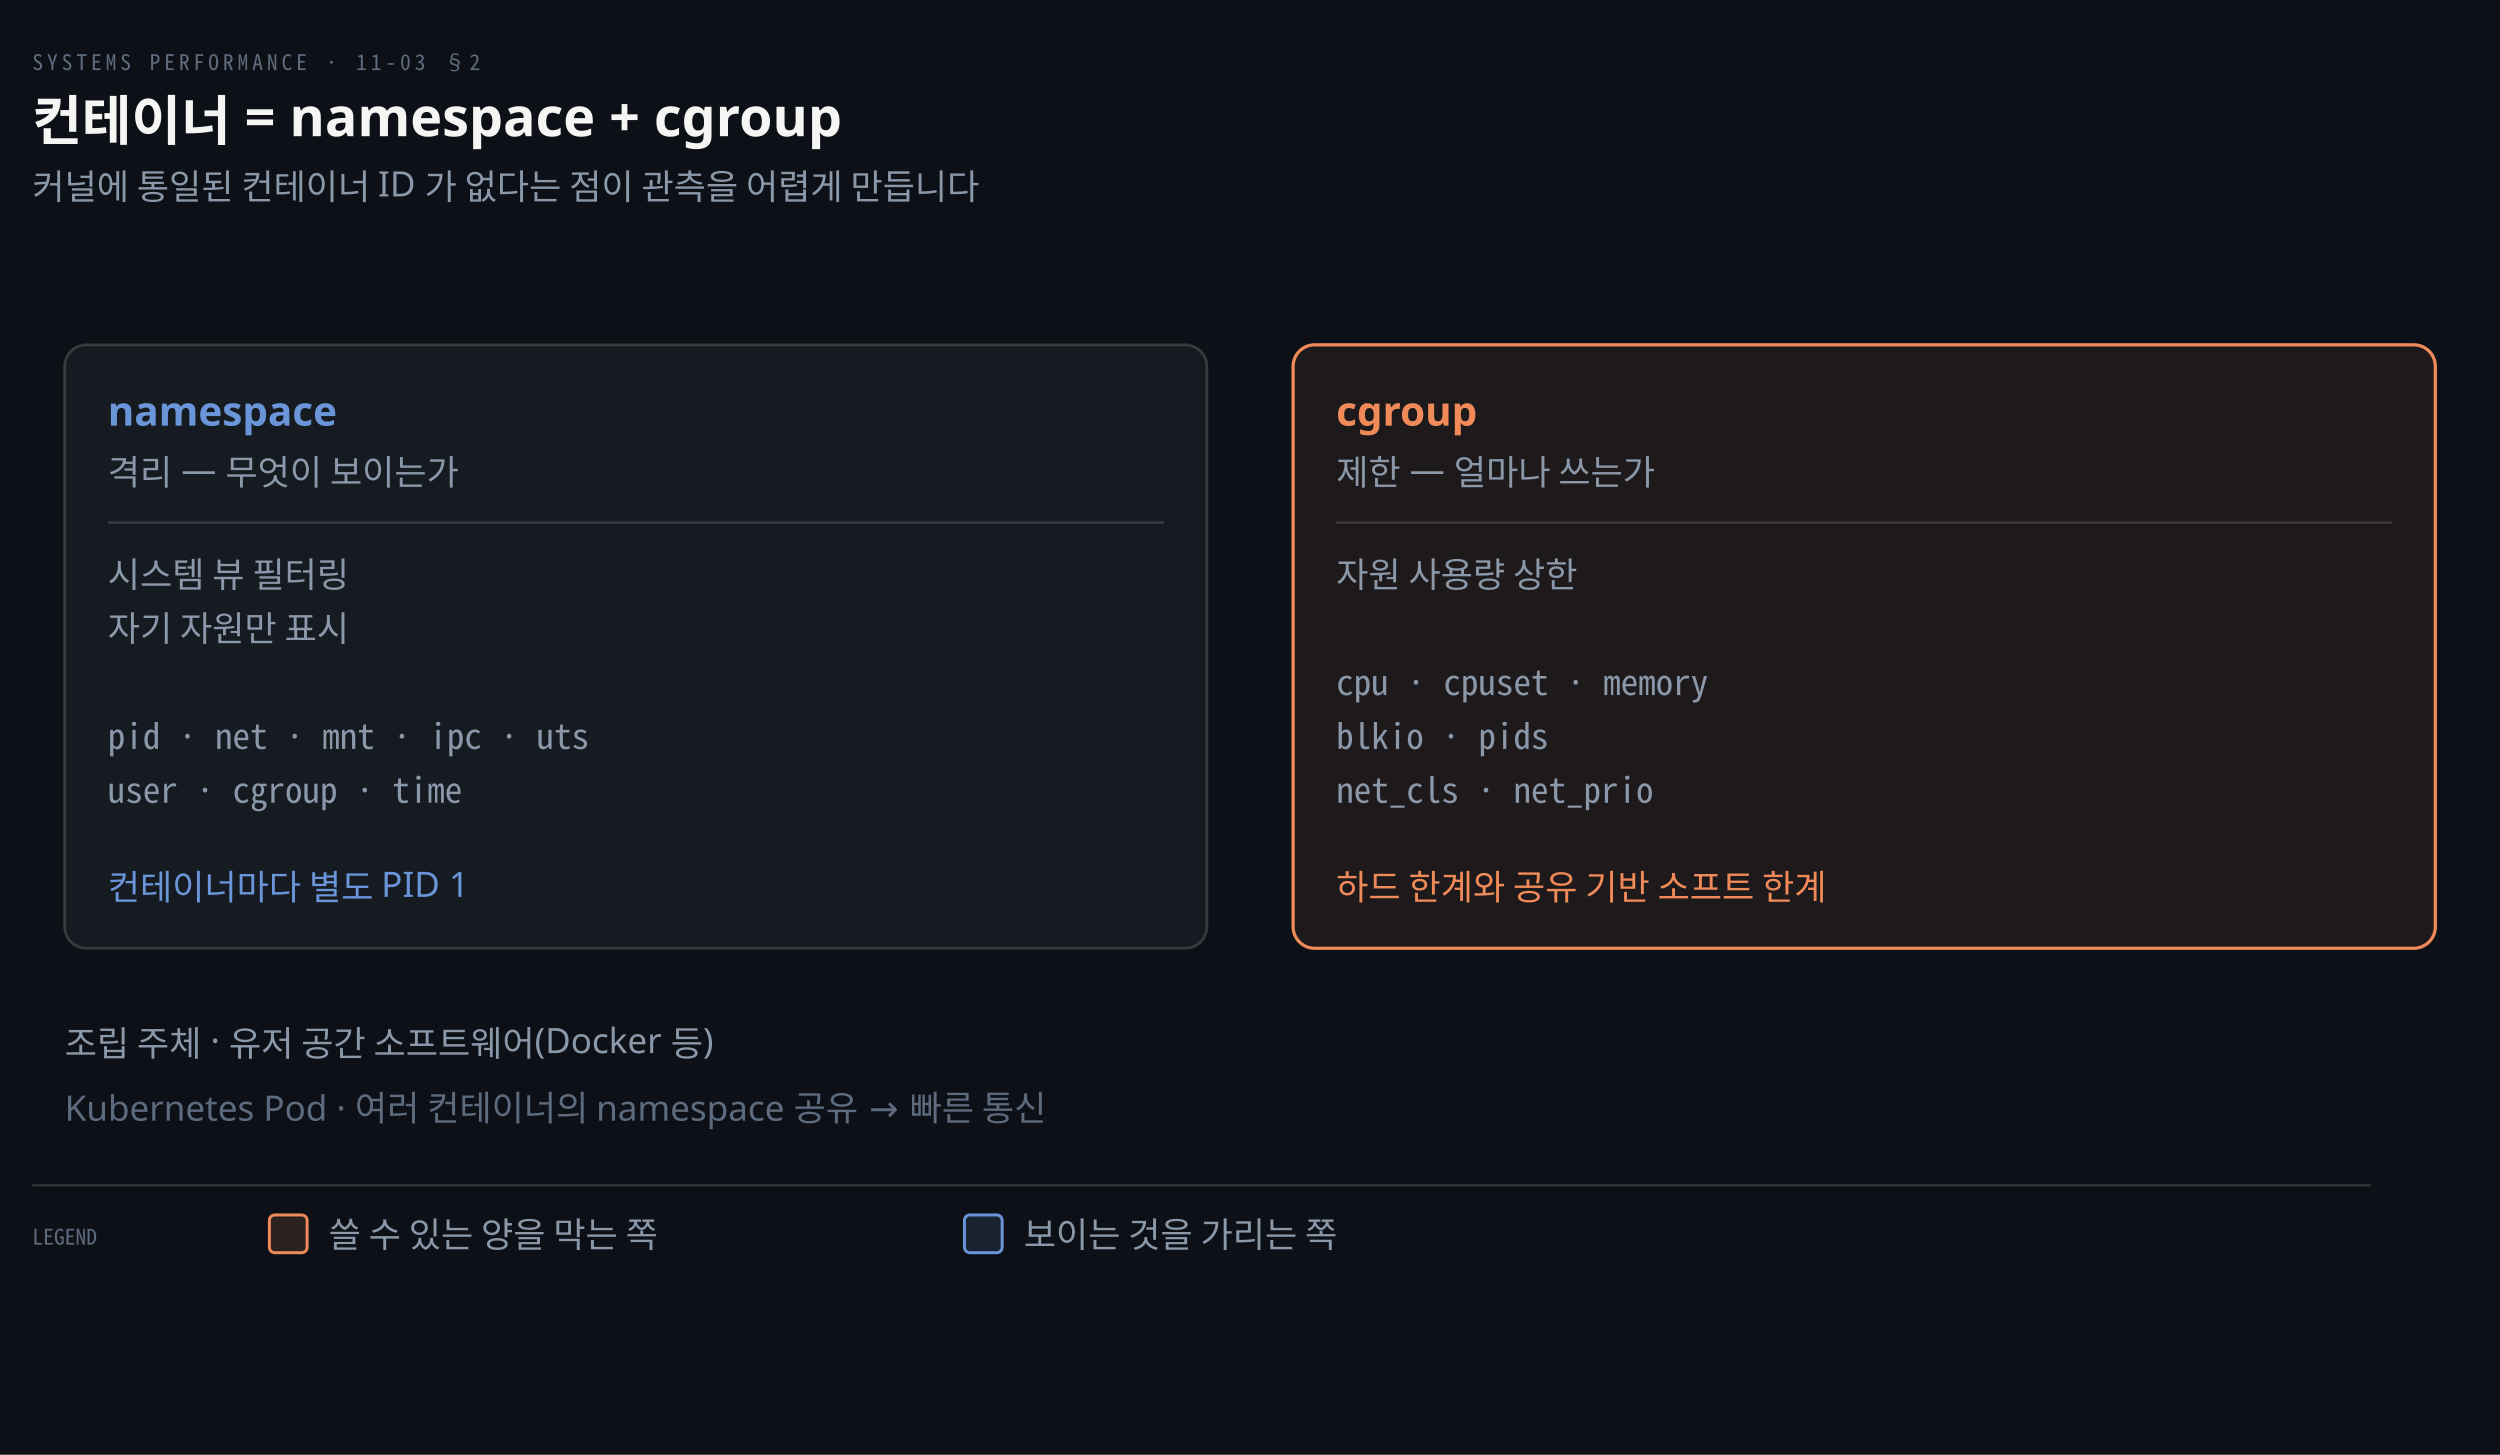
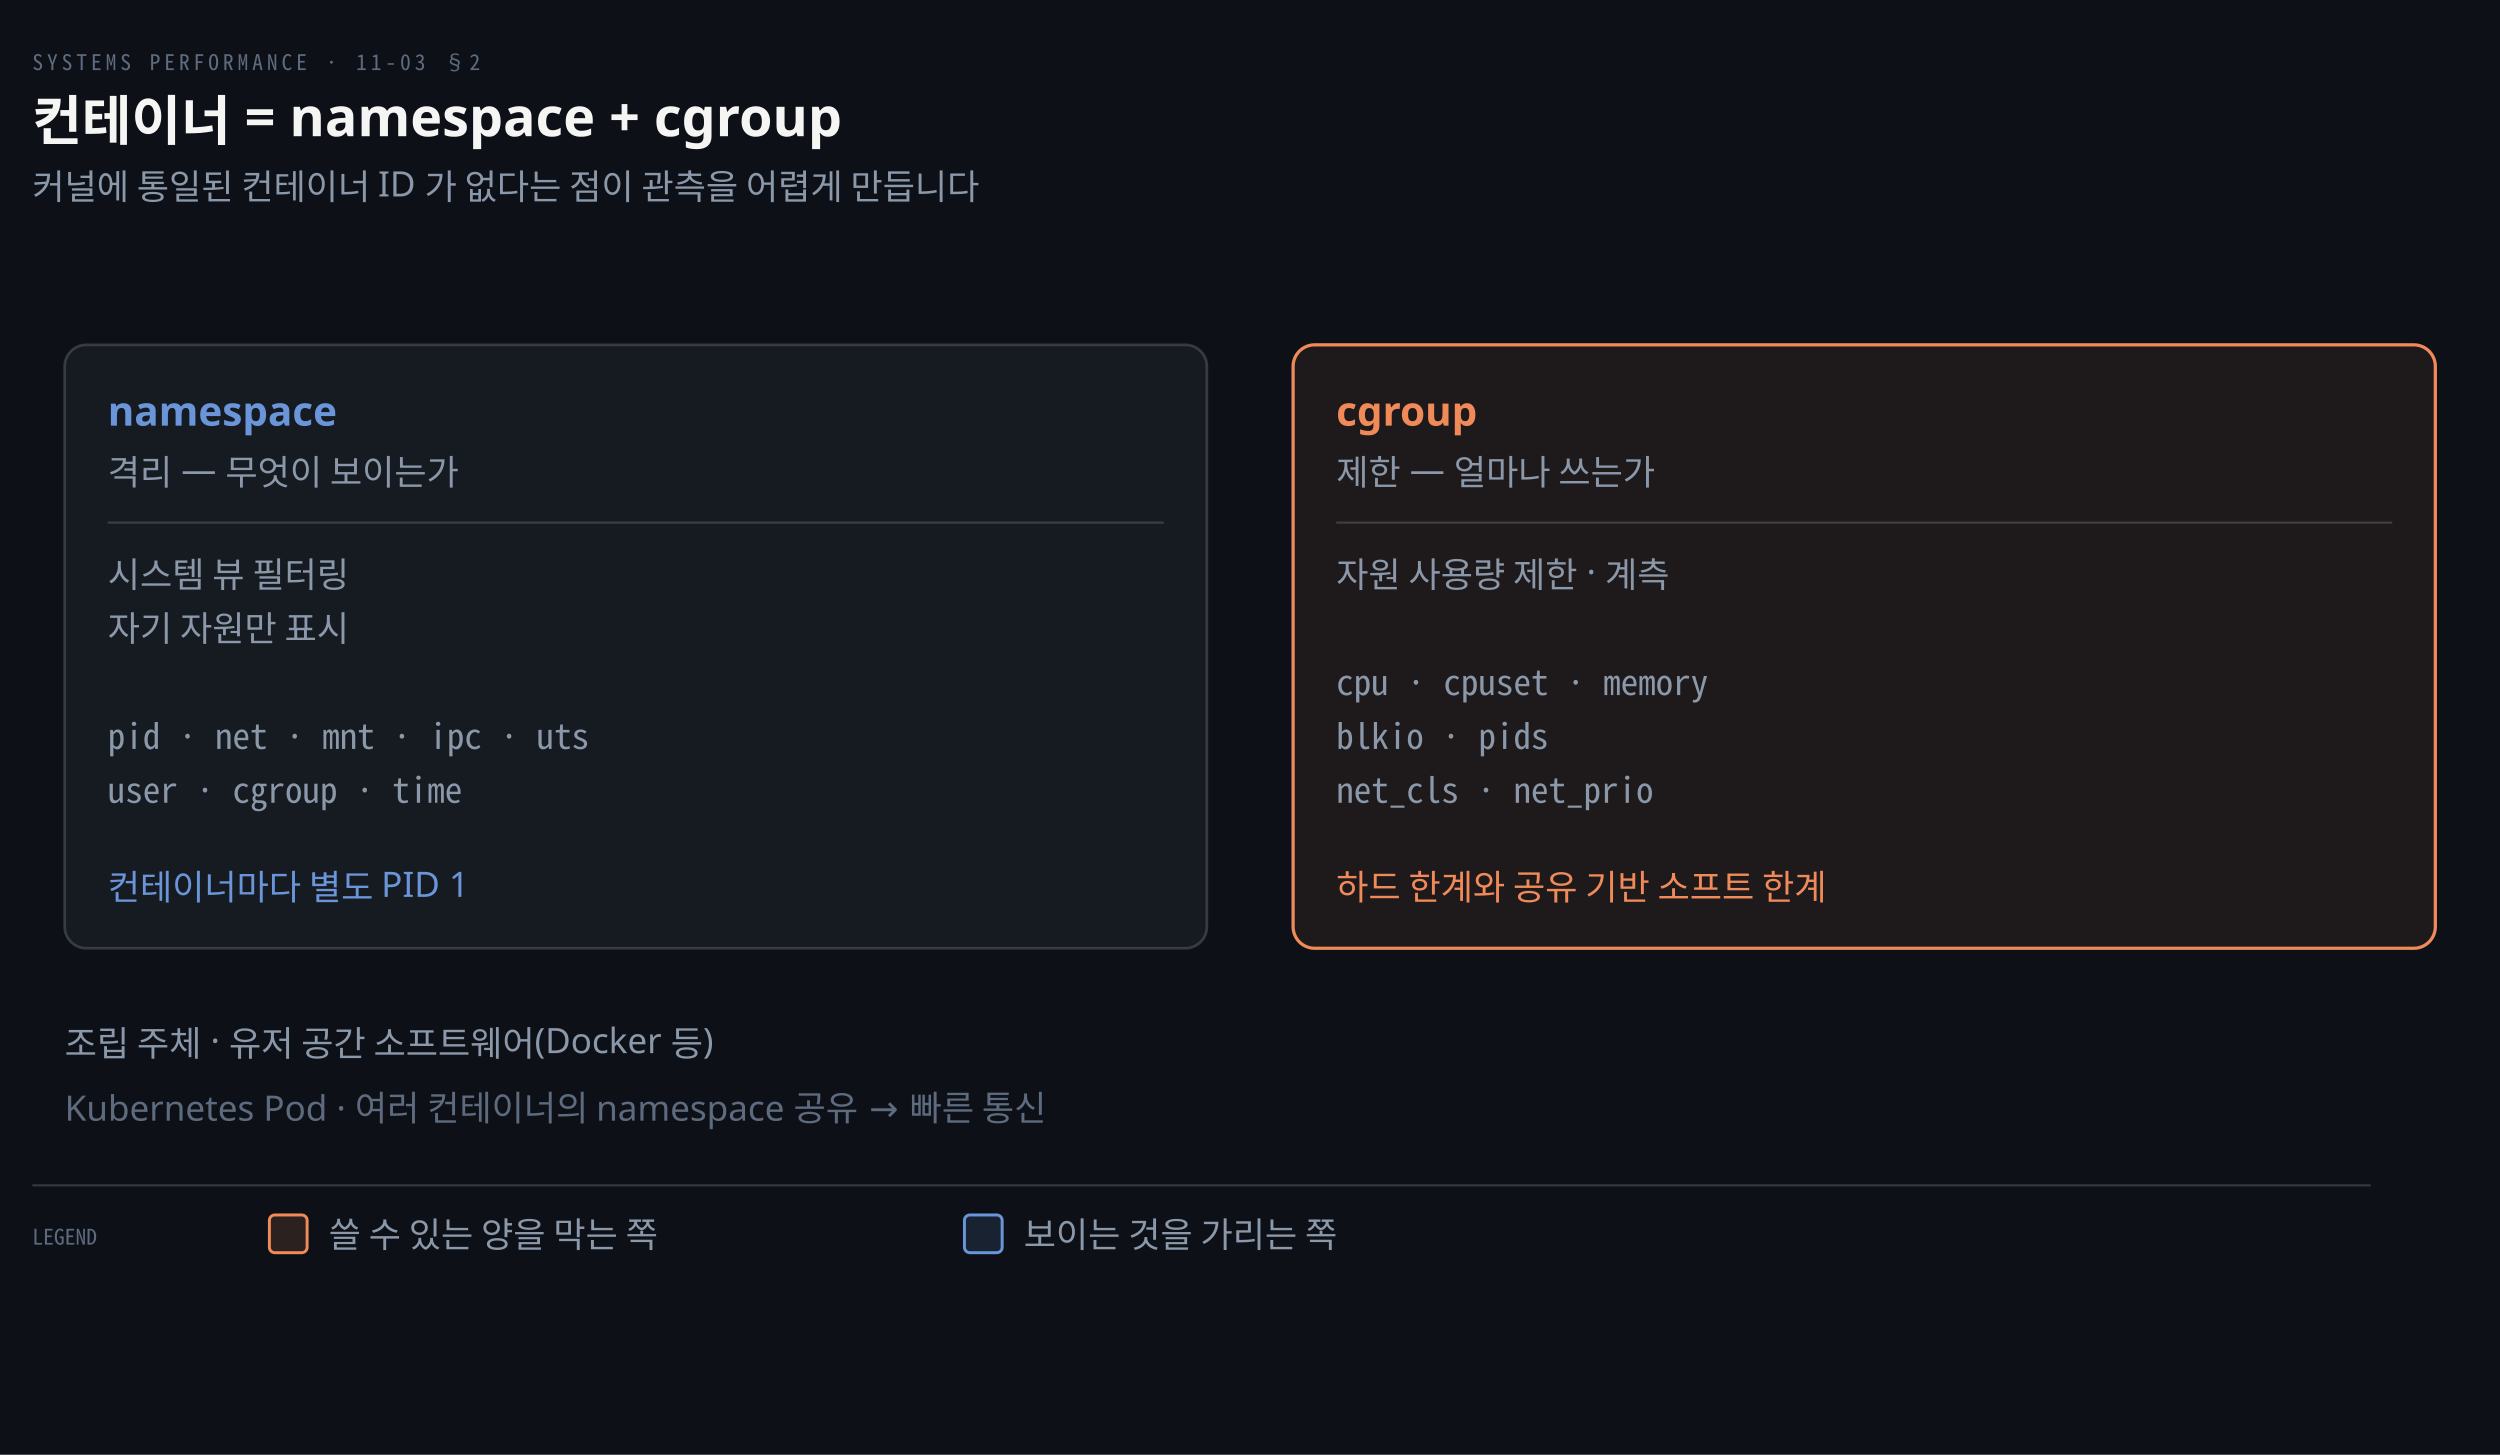
<svg xmlns="http://www.w3.org/2000/svg" viewBox="0 0 928 540" width="100%" role="img" aria-labelledby="dt dd">
  <defs>
    <marker id="ar" viewBox="0 0 8 8" refX="7" refY="4" markerWidth="6.5" markerHeight="6.5" orient="auto">
      <path d="M0 0 L8 4 L0 8 z" fill="#8B98A9" />
    </marker>
    <marker id="ok" viewBox="0 0 8 8" refX="7" refY="4" markerWidth="6.5" markerHeight="6.5" orient="auto">
      <path d="M0 0 L8 4 L0 8 z" fill="#3FB98C" />
    </marker>
    <marker id="warn" viewBox="0 0 8 8" refX="7" refY="4" markerWidth="6.5" markerHeight="6.5" orient="auto">
      <path d="M0 0 L8 4 L0 8 z" fill="#E3B341" />
    </marker>
    <marker id="bad" viewBox="0 0 8 8" refX="7" refY="4" markerWidth="6.5" markerHeight="6.5" orient="auto">
      <path d="M0 0 L8 4 L0 8 z" fill="#F0616D" />
    </marker>
    <marker id="info" viewBox="0 0 8 8" refX="7" refY="4" markerWidth="6.5" markerHeight="6.5" orient="auto">
      <path d="M0 0 L8 4 L0 8 z" fill="#6A95D8" />
    </marker>
    <marker id="acc" viewBox="0 0 8 8" refX="7" refY="4" markerWidth="6.5" markerHeight="6.5" orient="auto">
      <path d="M0 0 L8 4 L0 8 z" fill="#F08A59" />
    </marker>
    <marker id="soft" viewBox="0 0 8 8" refX="7" refY="4" markerWidth="6.5" markerHeight="6.5" orient="auto">
      <path d="M0 0 L8 4 L0 8 z" fill="#5E6B7E" />
    </marker>
  </defs>
  <rect width="928" height="540" fill="#0D1117" />
  <text x="12" y="26" font-family="'Geist Mono','Noto Sans Mono CJK KR',monospace" font-size="8" letter-spacing="0.18em" fill="#5E6B7E">SYSTEMS PERFORMANCE · 11-03 §2</text>
  <text x="12" y="52" font-family="'Geist','Apple SD Gothic Neo','Noto Sans KR','Malgun Gothic',sans-serif" font-size="20" font-weight="600" fill="#F5F5F3">컨테이너 = namespace + cgroup</text>
  <text x="12" y="74" font-family="'Geist','Apple SD Gothic Neo','Noto Sans KR','Malgun Gothic',sans-serif" font-size="13" fill="#8B98A9">커널에 통일된 컨테이너 ID 가 없다는 점이 관측을 어렵게 만듭니다</text>
  <rect x="24" y="128" width="424" height="224" rx="8" fill="#161B22" stroke="rgba(191,192,192,0.22)" stroke-width="1.0" />
  <text x="40" y="158" text-anchor="start" font-family="'Geist','Apple SD Gothic Neo','Noto Sans KR','Malgun Gothic',sans-serif" font-size="15" font-weight="600" fill="#6A95D8">namespace</text>
  <text x="40" y="180" text-anchor="start" font-family="'Geist','Apple SD Gothic Neo','Noto Sans KR','Malgun Gothic',sans-serif" font-size="13" font-weight="400" fill="#8B98A9">격리 — 무엇이 보이는가</text>
  <line x1="40" y1="194" x2="432" y2="194" stroke="rgba(191,192,192,0.22)" stroke-width="0.8" />
  <text x="40" y="218" text-anchor="start" font-family="'Geist','Apple SD Gothic Neo','Noto Sans KR','Malgun Gothic',sans-serif" font-size="13" font-weight="400" fill="#8B98A9">시스템 뷰 필터링</text>
  <text x="40" y="238" text-anchor="start" font-family="'Geist','Apple SD Gothic Neo','Noto Sans KR','Malgun Gothic',sans-serif" font-size="13" font-weight="400" fill="#8B98A9">자기 자원만 표시</text>
  <text x="40" y="278" text-anchor="start" font-family="'Geist Mono','Noto Sans Mono CJK KR',monospace" font-size="13" font-weight="400" fill="#8B98A9">pid · net · mnt · ipc · uts</text>
  <text x="40" y="298" text-anchor="start" font-family="'Geist Mono','Noto Sans Mono CJK KR',monospace" font-size="13" font-weight="400" fill="#8B98A9">user · cgroup · time</text>
  <text x="40" y="334" text-anchor="start" font-family="'Geist','Apple SD Gothic Neo','Noto Sans KR','Malgun Gothic',sans-serif" font-size="13" font-weight="400" fill="#6A95D8">컨테이너마다 별도 PID 1</text>
  <rect x="480" y="128" width="424" height="224" rx="8" fill="#F08A5914" stroke="#F08A59" stroke-width="1.2" />
  <text x="496" y="158" text-anchor="start" font-family="'Geist','Apple SD Gothic Neo','Noto Sans KR','Malgun Gothic',sans-serif" font-size="15" font-weight="600" fill="#F08A59">cgroup</text>
  <text x="496" y="180" text-anchor="start" font-family="'Geist','Apple SD Gothic Neo','Noto Sans KR','Malgun Gothic',sans-serif" font-size="13" font-weight="400" fill="#8B98A9">제한 — 얼마나 쓰는가</text>
  <line x1="496" y1="194" x2="888" y2="194" stroke="rgba(191,192,192,0.22)" stroke-width="0.8" />
-   <text x="496" y="218" text-anchor="start" font-family="'Geist','Apple SD Gothic Neo','Noto Sans KR','Malgun Gothic',sans-serif" font-size="13" font-weight="400" fill="#8B98A9">자원 사용량 상한</text>
+   <text x="496" y="218" text-anchor="start" font-family="'Geist','Apple SD Gothic Neo','Noto Sans KR','Malgun Gothic',sans-serif" font-size="13" font-weight="400" fill="#8B98A9">자원 사용량 제한 · 계측</text>
  <text x="496" y="258" text-anchor="start" font-family="'Geist Mono','Noto Sans Mono CJK KR',monospace" font-size="13" font-weight="400" fill="#8B98A9">cpu · cpuset · memory</text>
  <text x="496" y="278" text-anchor="start" font-family="'Geist Mono','Noto Sans Mono CJK KR',monospace" font-size="13" font-weight="400" fill="#8B98A9">blkio · pids</text>
  <text x="496" y="298" text-anchor="start" font-family="'Geist Mono','Noto Sans Mono CJK KR',monospace" font-size="13" font-weight="400" fill="#8B98A9">net_cls · net_prio</text>
  <text x="496" y="334" text-anchor="start" font-family="'Geist','Apple SD Gothic Neo','Noto Sans KR','Malgun Gothic',sans-serif" font-size="13" font-weight="400" fill="#F08A59">하드 한계와 공유 기반 소프트 한계</text>
  <text x="24" y="392" text-anchor="start" font-family="'Geist','Apple SD Gothic Neo','Noto Sans KR','Malgun Gothic',sans-serif" font-size="13" font-weight="400" fill="#8B98A9">조립 주체 · 유저 공간 소프트웨어(Docker 등)</text>
  <text x="24" y="416" text-anchor="start" font-family="'Geist','Apple SD Gothic Neo','Noto Sans KR','Malgun Gothic',sans-serif" font-size="13" font-weight="400" fill="#5E6B7E">Kubernetes Pod · 여러 컨테이너의 namespace 공유 → 빠른 통신</text>
  <line x1="12" y1="440" x2="880" y2="440" stroke="rgba(191,192,192,0.22)" stroke-width="0.8" />
  <text x="12" y="462" text-anchor="start" font-family="'Geist Mono','Noto Sans Mono CJK KR',monospace" font-size="8" font-weight="400" fill="#5E6B7E">LEGEND</text>
  <rect x="100" y="451" width="14" height="14" rx="2" fill="#F08A5922" stroke="#F08A59" stroke-width="1.1" />
  <text x="122" y="463" text-anchor="start" font-family="'Geist','Apple SD Gothic Neo','Noto Sans KR','Malgun Gothic',sans-serif" font-size="13" font-weight="400" fill="#8B98A9">쓸 수 있는 양을 막는 쪽</text>
  <rect x="358" y="451" width="14" height="14" rx="2" fill="#6A95D822" stroke="#6A95D8" stroke-width="1.1" />
  <text x="380" y="463" text-anchor="start" font-family="'Geist','Apple SD Gothic Neo','Noto Sans KR','Malgun Gothic',sans-serif" font-size="13" font-weight="400" fill="#8B98A9">보이는 것을 가리는 쪽</text>
</svg>
